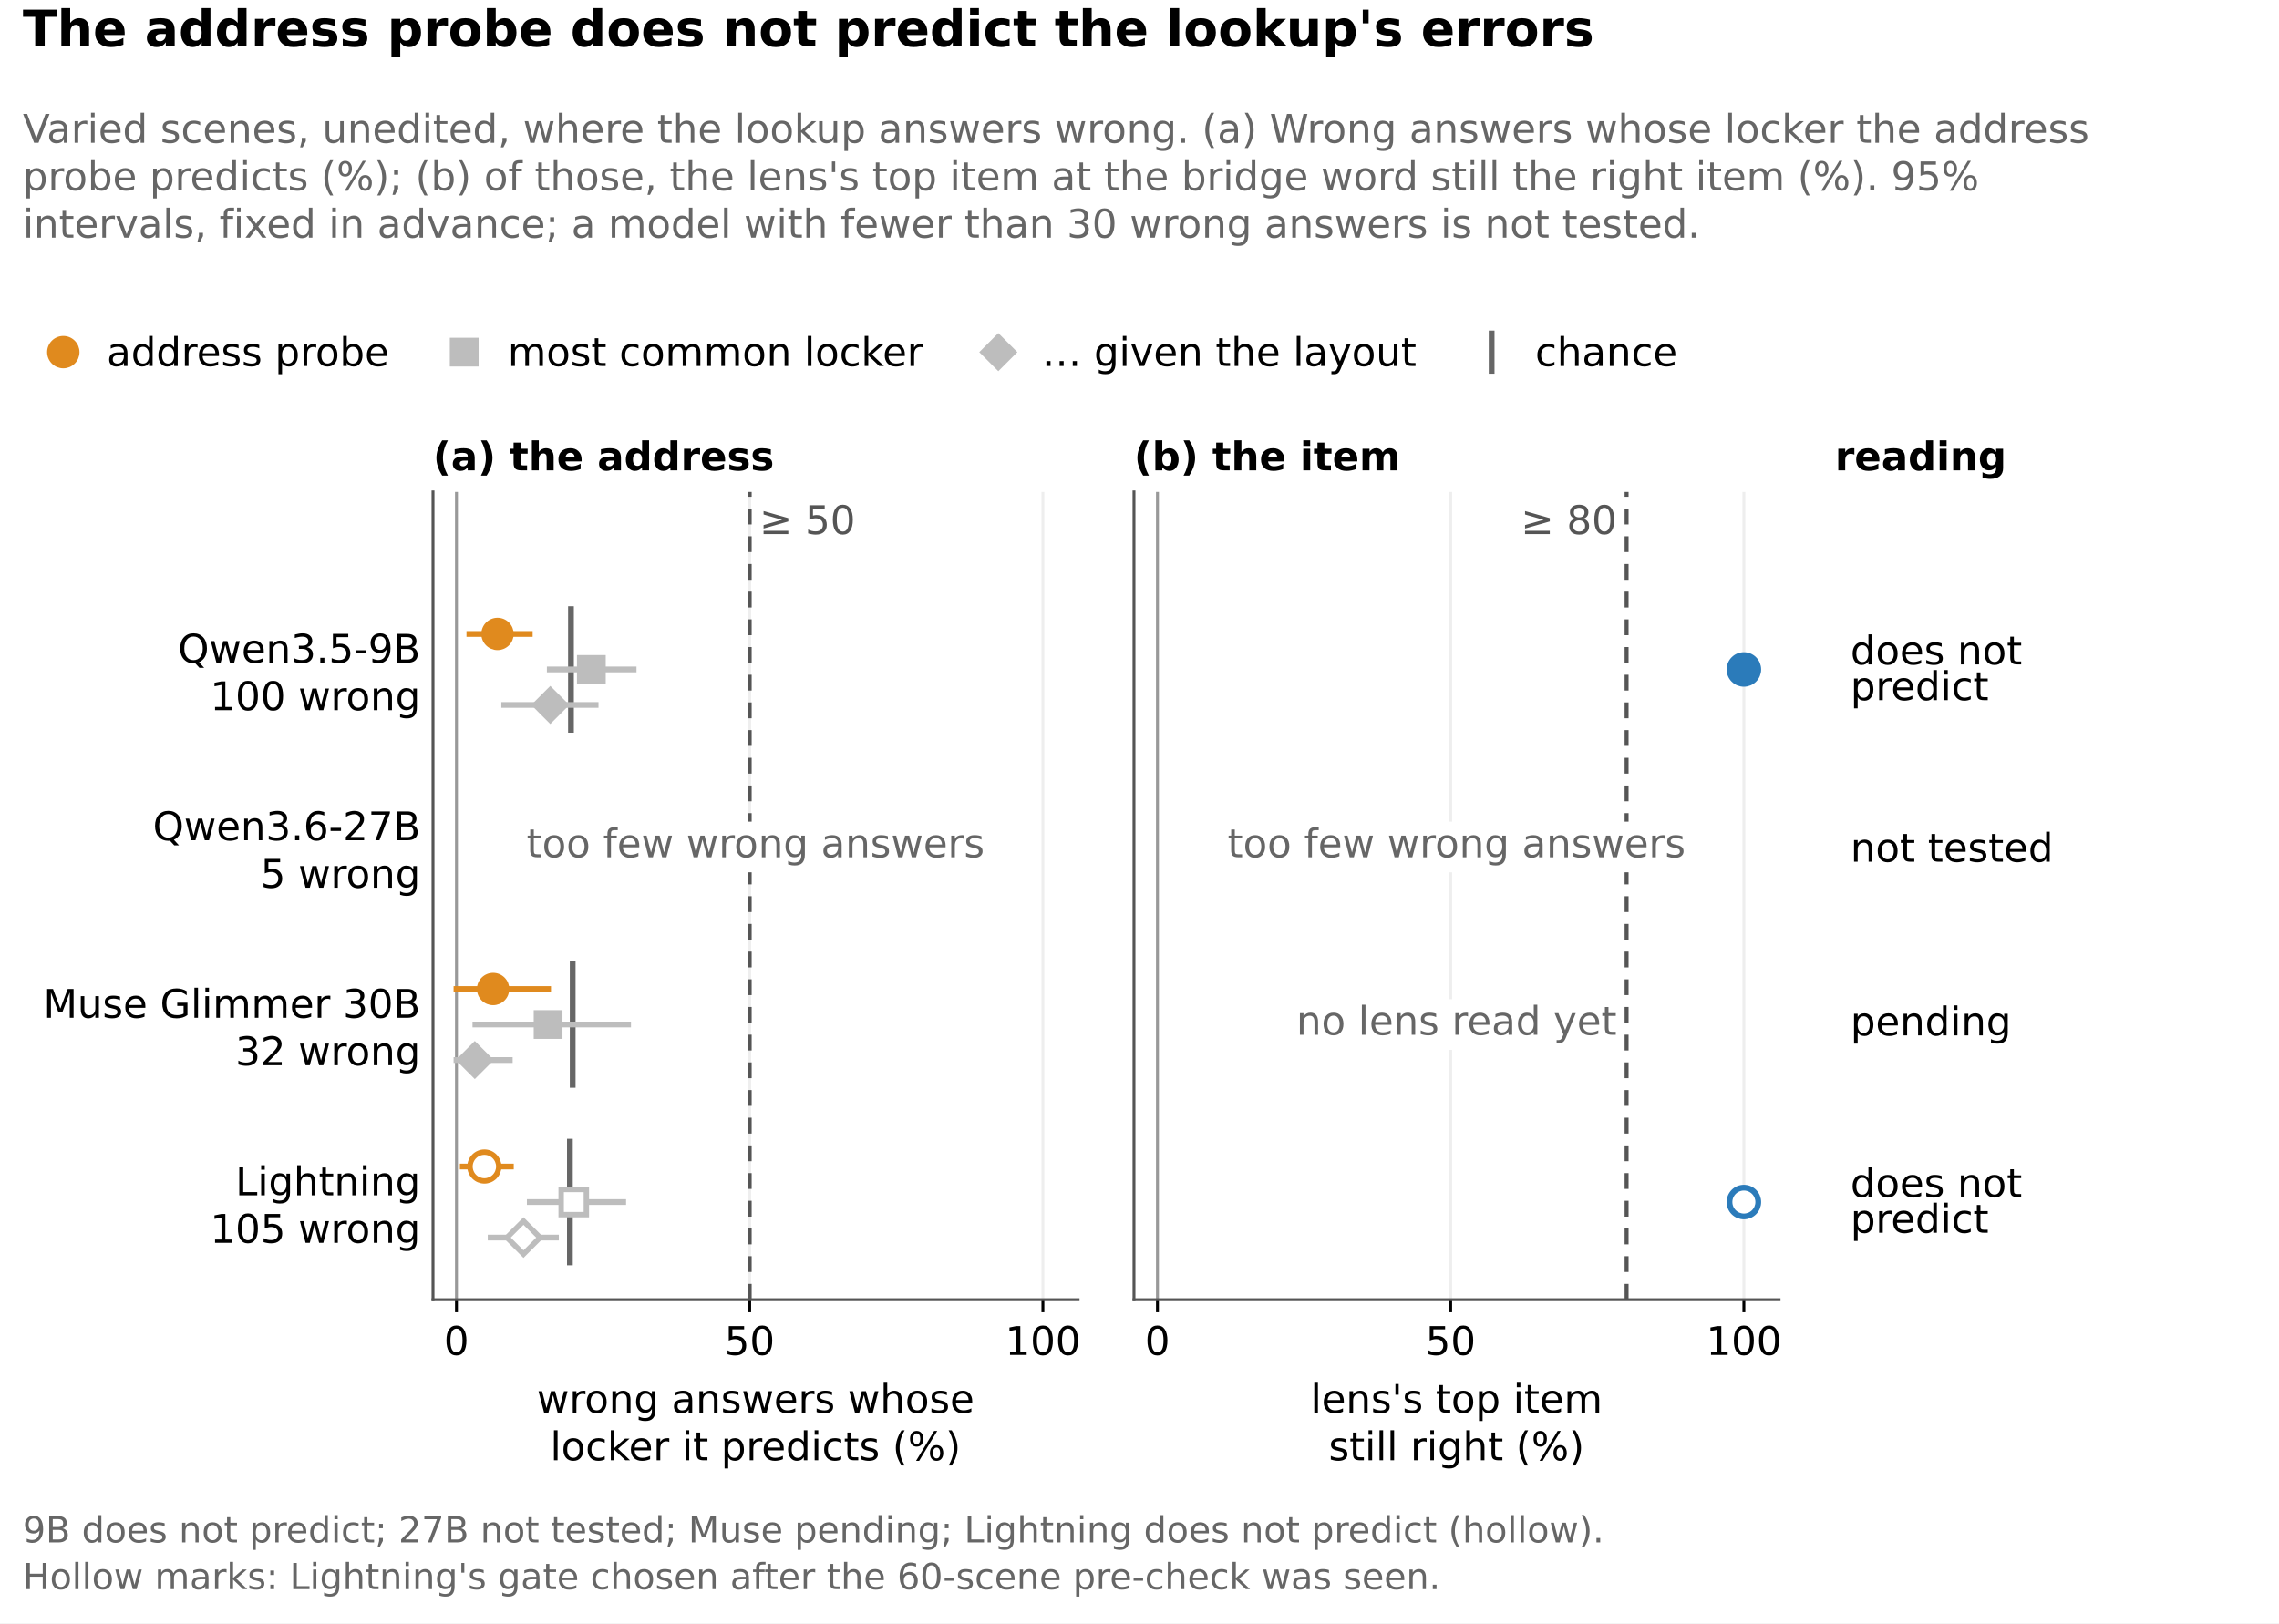
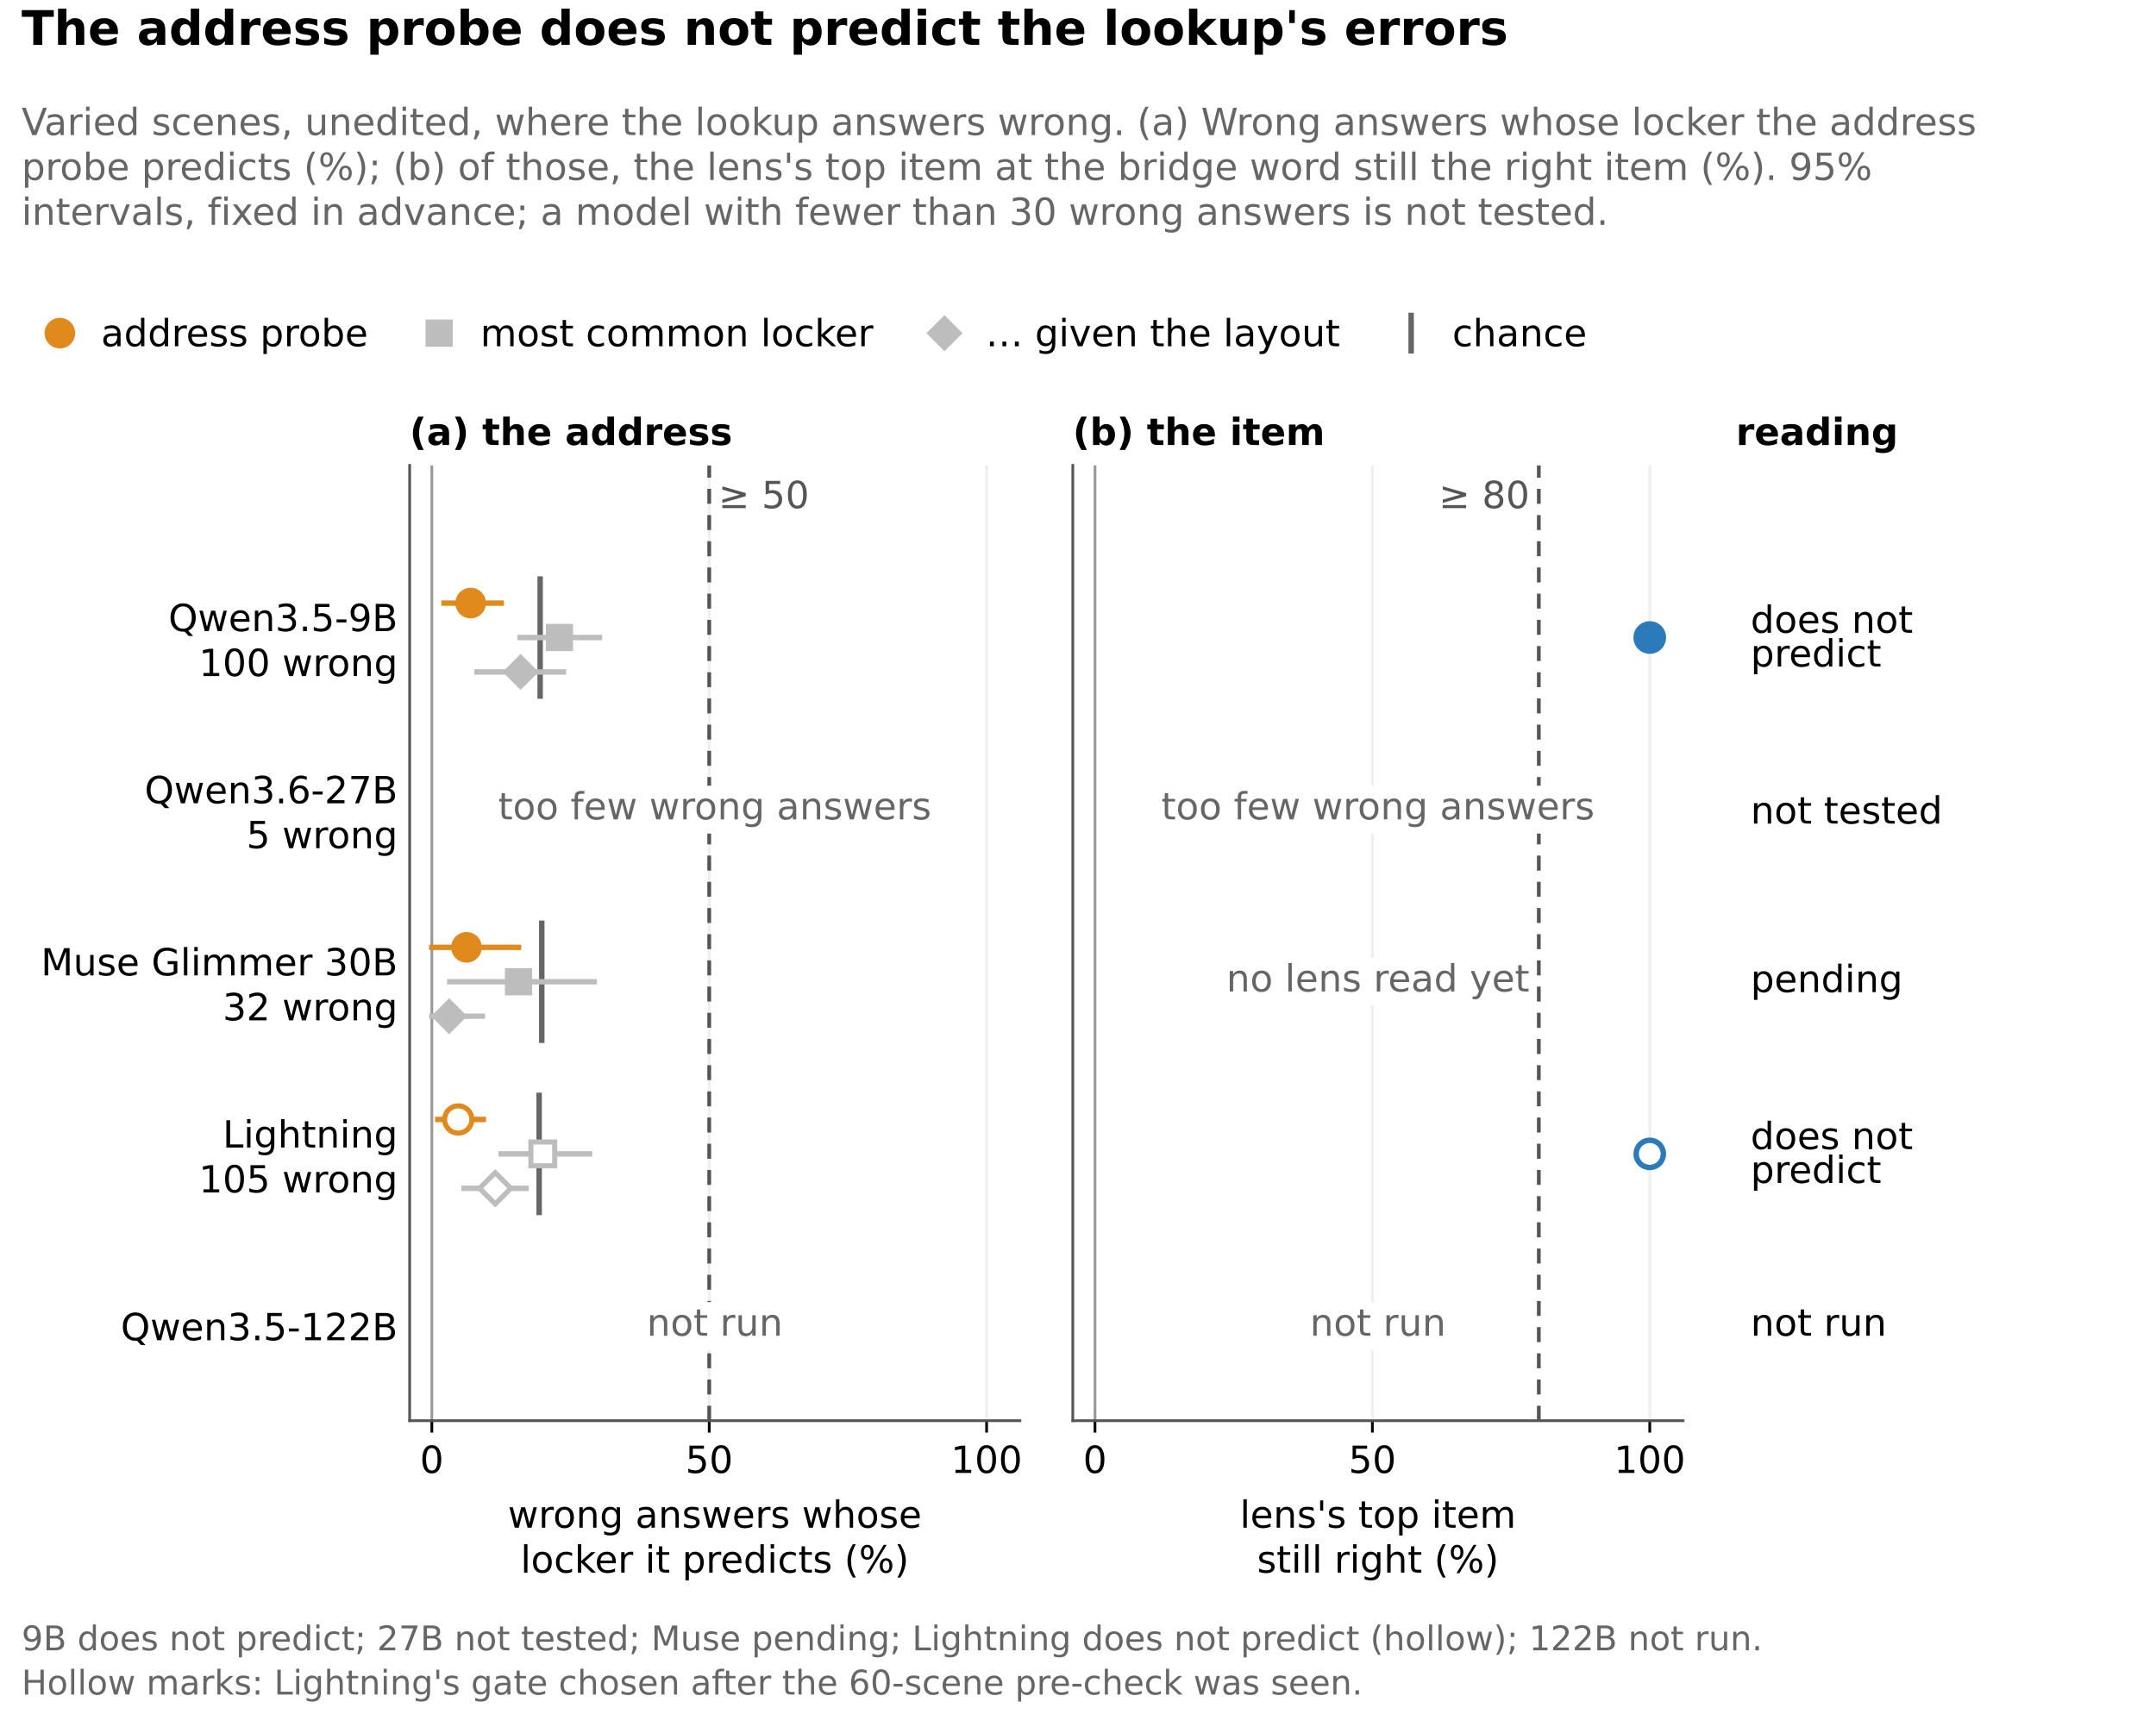
- <svg xmlns="http://www.w3.org/2000/svg" xmlns:xlink="http://www.w3.org/1999/xlink" width="633.6pt" height="451.44pt" viewBox="0 0 633.6 451.44" version="1.1">
+ <svg xmlns="http://www.w3.org/2000/svg" xmlns:xlink="http://www.w3.org/1999/xlink" width="633.6pt" height="507.6pt" viewBox="0 0 633.6 507.6" version="1.1">
  <defs>
    <style type="text/css">*{stroke-linejoin: round; stroke-linecap: butt}</style>
  </defs>
  <g id="figure_1">
    <g id="patch_1">
-       <path d="M 0 451.44  L 633.6 451.44  L 633.6 0  L 0 0  z " style="fill: #ffffff" />
+       <path d="M 0 507.6  L 633.6 507.6  L 633.6 0  L 0 0  z " style="fill: #ffffff" />
    </g>
    <g id="axes_1">
      <g id="patch_2">
-         <path d="M 120.384 361.44  L 299.726 361.44  L 299.726 136.8  L 120.384 136.8  z " style="fill: #ffffff" />
+         <path d="M 120.384 417.6  L 299.726 417.6  L 299.726 136.8  L 120.384 136.8  z " style="fill: #ffffff" />
      </g>
      <g id="matplotlib.axis_1">
        <g id="xtick_1">
          <g id="line2d_1">
-             <path d="M 126.906 361.44  L 126.906 136.8  " clip-path="url(#p3ff0f3f505)" style="fill: none; stroke: #eeeeee; stroke-width: 0.8; stroke-linecap: square" />
+             <path d="M 126.906 417.6  L 126.906 136.8  " clip-path="url(#p9e9e2c815d)" style="fill: none; stroke: #eeeeee; stroke-width: 0.8; stroke-linecap: square" />
          </g>
          <g id="line2d_2">
            <defs>
-               <path id="mabee126e35" d="M 0 0  L 0 3.5  " style="stroke: #000000; stroke-width: 0.8" />
+               <path id="md03d892744" d="M 0 0  L 0 3.5  " style="stroke: #000000; stroke-width: 0.8" />
            </defs>
            <g>
-               <use xlink:href="#mabee126e35" x="126.906" y="361.44" style="stroke: #000000; stroke-width: 0.8" />
+               <use xlink:href="#md03d892744" x="126.906" y="417.6" style="stroke: #000000; stroke-width: 0.8" />
            </g>
          </g>
          <g id="text_1">
-             <text style="font-size: 11px; font-family: 'DejaVu Sans'; text-anchor: middle" x="126.906" y="376.797" transform="rotate(-0 126.9055 376.7974)">0</text>
+             <text style="font-size: 11px; font-family: 'DejaVu Sans'; text-anchor: middle" x="126.906" y="432.957" transform="rotate(-0 126.9055 432.9574)">0</text>
          </g>
        </g>
        <g id="xtick_2">
          <g id="line2d_3">
-             <path d="M 208.425 361.44  L 208.425 136.8  " clip-path="url(#p3ff0f3f505)" style="fill: none; stroke: #eeeeee; stroke-width: 0.8; stroke-linecap: square" />
+             <path d="M 208.425 417.6  L 208.425 136.8  " clip-path="url(#p9e9e2c815d)" style="fill: none; stroke: #eeeeee; stroke-width: 0.8; stroke-linecap: square" />
          </g>
          <g id="line2d_4">
            <g>
-               <use xlink:href="#mabee126e35" x="208.425" y="361.44" style="stroke: #000000; stroke-width: 0.8" />
+               <use xlink:href="#md03d892744" x="208.425" y="417.6" style="stroke: #000000; stroke-width: 0.8" />
            </g>
          </g>
          <g id="text_2">
-             <text style="font-size: 11px; font-family: 'DejaVu Sans'; text-anchor: middle" x="208.425" y="376.797" transform="rotate(-0 208.4248 376.7974)">50</text>
+             <text style="font-size: 11px; font-family: 'DejaVu Sans'; text-anchor: middle" x="208.425" y="432.957" transform="rotate(-0 208.4248 432.9574)">50</text>
          </g>
        </g>
        <g id="xtick_3">
          <g id="line2d_5">
-             <path d="M 289.944 361.44  L 289.944 136.8  " clip-path="url(#p3ff0f3f505)" style="fill: none; stroke: #eeeeee; stroke-width: 0.8; stroke-linecap: square" />
+             <path d="M 289.944 417.6  L 289.944 136.8  " clip-path="url(#p9e9e2c815d)" style="fill: none; stroke: #eeeeee; stroke-width: 0.8; stroke-linecap: square" />
          </g>
          <g id="line2d_6">
            <g>
-               <use xlink:href="#mabee126e35" x="289.944" y="361.44" style="stroke: #000000; stroke-width: 0.8" />
+               <use xlink:href="#md03d892744" x="289.944" y="417.6" style="stroke: #000000; stroke-width: 0.8" />
            </g>
          </g>
          <g id="text_3">
-             <text style="font-size: 11px; font-family: 'DejaVu Sans'; text-anchor: middle" x="289.944" y="376.797" transform="rotate(-0 289.944 376.7974)">100</text>
+             <text style="font-size: 11px; font-family: 'DejaVu Sans'; text-anchor: middle" x="289.944" y="432.957" transform="rotate(-0 289.944 432.9574)">100</text>
          </g>
        </g>
        <g id="text_4">
-           <text style="font-size: 11px; font-family: 'DejaVu Sans'" transform="translate(149.2509 392.8994)">wrong answers whose</text>
-           <text style="font-size: 11px; font-family: 'DejaVu Sans'" transform="translate(152.9772 406.1024)">locker it predicts (%)</text>
+           <text style="font-size: 11px; font-family: 'DejaVu Sans'" transform="translate(149.2509 449.0594)">wrong answers whose</text>
+           <text style="font-size: 11px; font-family: 'DejaVu Sans'" transform="translate(152.9772 462.2624)">locker it predicts (%)</text>
        </g>
      </g>
      <g id="matplotlib.axis_2">
        <g id="ytick_1">
          <g id="line2d_7" />
          <g id="text_5">
-             <text style="font-size: 11px; font-family: 'DejaVu Sans'" transform="translate(49.4815 184.2996)">Qwen3.5-9B</text>
-             <text style="font-size: 11px; font-family: 'DejaVu Sans'" transform="translate(58.43103 197.5018)">100 wrong</text>
+             <text style="font-size: 11px; font-family: 'DejaVu Sans'" transform="translate(49.4815 185.5228)">Qwen3.5-9B</text>
+             <text style="font-size: 11px; font-family: 'DejaVu Sans'" transform="translate(58.43103 198.7249)">100 wrong</text>
          </g>
        </g>
        <g id="ytick_2">
          <g id="line2d_8" />
          <g id="text_6">
-             <text style="font-size: 11px; font-family: 'DejaVu Sans'" transform="translate(42.48275 233.671)">Qwen3.6-27B</text>
-             <text style="font-size: 11px; font-family: 'DejaVu Sans'" transform="translate(72.42853 246.8732)">5 wrong</text>
+             <text style="font-size: 11px; font-family: 'DejaVu Sans'" transform="translate(42.48275 236.1174)">Qwen3.6-27B</text>
+             <text style="font-size: 11px; font-family: 'DejaVu Sans'" transform="translate(72.42853 249.3195)">5 wrong</text>
          </g>
        </g>
        <g id="ytick_3">
          <g id="line2d_9" />
          <g id="text_7">
-             <text style="font-size: 11px; font-family: 'DejaVu Sans'" transform="translate(12.03166 283.0429)">Muse Glimmer 30B</text>
-             <text style="font-size: 11px; font-family: 'DejaVu Sans'" transform="translate(65.42978 296.245)">32 wrong</text>
+             <text style="font-size: 11px; font-family: 'DejaVu Sans'" transform="translate(12.03166 286.7124)">Muse Glimmer 30B</text>
+             <text style="font-size: 11px; font-family: 'DejaVu Sans'" transform="translate(65.42978 299.9145)">32 wrong</text>
          </g>
        </g>
        <g id="ytick_4">
          <g id="line2d_10" />
          <g id="text_8">
-             <text style="font-size: 11px; font-family: 'DejaVu Sans'" transform="translate(65.45041 332.4143)">Lightning</text>
-             <text style="font-size: 11px; font-family: 'DejaVu Sans'" transform="translate(58.43103 345.6165)">105 wrong</text>
-           </g>
-         </g>
-       </g>
-       <g id="line2d_11">
-         <path d="M 126.906 361.44  L 126.906 136.8  " clip-path="url(#p3ff0f3f505)" style="fill: none; stroke: #999999; stroke-width: 0.8; stroke-linecap: square" />
+             <text style="font-size: 11px; font-family: 'DejaVu Sans'" transform="translate(65.45041 337.307)">Lightning</text>
+             <text style="font-size: 11px; font-family: 'DejaVu Sans'" transform="translate(58.43103 350.5091)">105 wrong</text>
+           </g>
+         </g>
+         <g id="ytick_5">
+           <g id="line2d_11" />
+           <g id="text_9">
+             <text style="font-size: 11px; font-family: 'DejaVu Sans'; text-anchor: end" x="116.884" y="393.952" transform="rotate(-0 116.884 393.9517)">Qwen3.5-122B</text>
+           </g>
+         </g>
      </g>
      <g id="line2d_12">
-         <path d="M 158.739 202.958  L 158.739 169.385  " clip-path="url(#p3ff0f3f505)" style="fill: none; stroke: #666666; stroke-width: 1.6; stroke-linecap: square" />
+         <path d="M 126.906 417.6  L 126.906 136.8  " clip-path="url(#p9e9e2c815d)" style="fill: none; stroke: #999999; stroke-width: 0.8; stroke-linecap: square" />
      </g>
      <g id="line2d_13">
-         <path d="M 159.216 301.701  L 159.216 268.128  " clip-path="url(#p3ff0f3f505)" style="fill: none; stroke: #666666; stroke-width: 1.6; stroke-linecap: square" />
+         <path d="M 158.739 204.597  L 158.739 170.192  " clip-path="url(#p9e9e2c815d)" style="fill: none; stroke: #666666; stroke-width: 1.6; stroke-linecap: square" />
      </g>
      <g id="line2d_14">
-         <path d="M 158.441 351.072  L 158.441 317.499  " clip-path="url(#p3ff0f3f505)" style="fill: none; stroke: #666666; stroke-width: 1.6; stroke-linecap: square" />
+         <path d="M 159.216 305.786  L 159.216 271.382  " clip-path="url(#p9e9e2c815d)" style="fill: none; stroke: #666666; stroke-width: 1.6; stroke-linecap: square" />
      </g>
      <g id="line2d_15">
-         <path d="M 208.425 361.44  L 208.425 136.8  " clip-path="url(#p3ff0f3f505)" style="fill: none; stroke-dasharray: 4.4,3.3; stroke-dashoffset: 0; stroke: #555555; stroke-width: 1.1" />
+         <path d="M 158.441 356.381  L 158.441 321.976  " clip-path="url(#p9e9e2c815d)" style="fill: none; stroke: #666666; stroke-width: 1.6; stroke-linecap: square" />
      </g>
      <g id="line2d_16">
-         <path d="M 130.489 176.297  L 147.285 176.297  " clip-path="url(#p3ff0f3f505)" style="fill: none; stroke: #e08a1e; stroke-width: 1.6; stroke-linecap: square" />
+         <path d="M 208.425 417.6  L 208.425 136.8  " clip-path="url(#p9e9e2c815d)" style="fill: none; stroke-dasharray: 4.4,3.3; stroke-dashoffset: 0; stroke: #555555; stroke-width: 1.1" />
      </g>
      <g id="line2d_17">
-         <path d="M 152.843 186.171  L 176.157 186.171  " clip-path="url(#p3ff0f3f505)" style="fill: none; stroke: #bdbdbd; stroke-width: 1.6; stroke-linecap: square" />
+         <path d="M 130.489 177.276  L 147.285 177.276  " clip-path="url(#p9e9e2c815d)" style="fill: none; stroke: #e08a1e; stroke-width: 1.6; stroke-linecap: square" />
      </g>
      <g id="line2d_18">
-         <path d="M 140.176 196.046  L 165.593 196.046  " clip-path="url(#p3ff0f3f505)" style="fill: none; stroke: #bdbdbd; stroke-width: 1.6; stroke-linecap: square" />
+         <path d="M 152.843 187.395  L 176.157 187.395  " clip-path="url(#p9e9e2c815d)" style="fill: none; stroke: #bdbdbd; stroke-width: 1.6; stroke-linecap: square" />
      </g>
      <g id="line2d_19">
-         <path d="M 126.906 275.04  L 152.38 275.04  " clip-path="url(#p3ff0f3f505)" style="fill: none; stroke: #e08a1e; stroke-width: 1.6; stroke-linecap: square" />
+         <path d="M 140.176 197.514  L 165.593 197.514  " clip-path="url(#p9e9e2c815d)" style="fill: none; stroke: #bdbdbd; stroke-width: 1.6; stroke-linecap: square" />
      </g>
      <g id="line2d_20">
-         <path d="M 132.165 284.914  L 174.624 284.914  " clip-path="url(#p3ff0f3f505)" style="fill: none; stroke: #bdbdbd; stroke-width: 1.6; stroke-linecap: square" />
+         <path d="M 126.906 278.465  L 152.38 278.465  " clip-path="url(#p9e9e2c815d)" style="fill: none; stroke: #e08a1e; stroke-width: 1.6; stroke-linecap: square" />
      </g>
      <g id="line2d_21">
-         <path d="M 126.906 294.789  L 141.727 294.789  " clip-path="url(#p3ff0f3f505)" style="fill: none; stroke: #bdbdbd; stroke-width: 1.6; stroke-linecap: square" />
+         <path d="M 132.165 288.584  L 174.624 288.584  " clip-path="url(#p9e9e2c815d)" style="fill: none; stroke: #bdbdbd; stroke-width: 1.6; stroke-linecap: square" />
      </g>
      <g id="line2d_22">
-         <path d="M 128.659 324.411  L 142.033 324.411  " clip-path="url(#p3ff0f3f505)" style="fill: none; stroke: #e08a1e; stroke-width: 1.6; stroke-linecap: square" />
+         <path d="M 126.906 298.703  L 141.727 298.703  " clip-path="url(#p9e9e2c815d)" style="fill: none; stroke: #bdbdbd; stroke-width: 1.6; stroke-linecap: square" />
      </g>
      <g id="line2d_23">
-         <path d="M 147.285 334.286  L 173.26 334.286  " clip-path="url(#p3ff0f3f505)" style="fill: none; stroke: #bdbdbd; stroke-width: 1.6; stroke-linecap: square" />
+         <path d="M 128.659 329.059  L 142.033 329.059  " clip-path="url(#p9e9e2c815d)" style="fill: none; stroke: #e08a1e; stroke-width: 1.6; stroke-linecap: square" />
      </g>
      <g id="line2d_24">
-         <path d="M 136.403 344.16  L 154.565 344.16  " clip-path="url(#p3ff0f3f505)" style="fill: none; stroke: #bdbdbd; stroke-width: 1.6; stroke-linecap: square" />
+         <path d="M 147.285 339.178  L 173.26 339.178  " clip-path="url(#p9e9e2c815d)" style="fill: none; stroke: #bdbdbd; stroke-width: 1.6; stroke-linecap: square" />
+       </g>
+       <g id="line2d_25">
+         <path d="M 136.403 349.297  L 154.565 349.297  " clip-path="url(#p9e9e2c815d)" style="fill: none; stroke: #bdbdbd; stroke-width: 1.6; stroke-linecap: square" />
      </g>
      <g id="patch_3">
-         <path d="M 120.384 361.44  L 120.384 136.8  " style="fill: none; stroke: #555555; stroke-width: 0.8; stroke-linejoin: miter; stroke-linecap: square" />
+         <path d="M 120.384 417.6  L 120.384 136.8  " style="fill: none; stroke: #555555; stroke-width: 0.8; stroke-linejoin: miter; stroke-linecap: square" />
      </g>
      <g id="patch_4">
-         <path d="M 120.384 361.44  L 299.726 361.44  " style="fill: none; stroke: #555555; stroke-width: 0.8; stroke-linejoin: miter; stroke-linecap: square" />
-       </g>
-       <g id="text_9">
-         <text style="font-size: 11px; font-family: 'DejaVu Sans'; text-anchor: start; fill: #555555" x="211.115" y="148.527" transform="rotate(-0 211.1149 148.527)">≥ 50</text>
-       </g>
-       <g id="line2d_25">
-         <defs>
-           <path id="m5b1be5fd1a" d="M 0 4  C 1.061 4 2.078 3.579 2.828 2.828  C 3.579 2.078 4 1.061 4 0  C 4 -1.061 3.579 -2.078 2.828 -2.828  C 2.078 -3.579 1.061 -4 0 -4  C -1.061 -4 -2.078 -3.579 -2.828 -2.828  C -3.579 -2.078 -4 -1.061 -4 0  C -4 1.061 -3.579 2.078 -2.828 2.828  C -2.078 3.579 -1.061 4 0 4  z " style="stroke: #e08a1e" />
-         </defs>
-         <g clip-path="url(#p3ff0f3f505)">
-           <use xlink:href="#m5b1be5fd1a" x="138.318" y="176.297" style="fill: #e08a1e; stroke: #e08a1e" />
-         </g>
+         <path d="M 120.384 417.6  L 299.726 417.6  " style="fill: none; stroke: #555555; stroke-width: 0.8; stroke-linejoin: miter; stroke-linecap: square" />
+       </g>
+       <g id="text_10">
+         <text style="font-size: 11px; font-family: 'DejaVu Sans'; text-anchor: start; fill: #555555" x="211.115" y="149.369" transform="rotate(-0 211.1149 149.3694)">≥ 50</text>
      </g>
      <g id="line2d_26">
        <defs>
-           <path id="md61b51d932" d="M -3.5 3.5  L 3.5 3.5  L 3.5 -3.5  L -3.5 -3.5  z " style="stroke: #bdbdbd; stroke-linejoin: miter" />
-         </defs>
-         <g clip-path="url(#p3ff0f3f505)">
-           <use xlink:href="#md61b51d932" x="164.404" y="186.171" style="fill: #bdbdbd; stroke: #bdbdbd; stroke-linejoin: miter" />
+           <path id="mbbfddcfe4a" d="M 0 4  C 1.061 4 2.078 3.579 2.828 2.828  C 3.579 2.078 4 1.061 4 0  C 4 -1.061 3.579 -2.078 2.828 -2.828  C 2.078 -3.579 1.061 -4 0 -4  C -1.061 -4 -2.078 -3.579 -2.828 -2.828  C -3.579 -2.078 -4 -1.061 -4 0  C -4 1.061 -3.579 2.078 -2.828 2.828  C -2.078 3.579 -1.061 4 0 4  z " style="stroke: #e08a1e" />
+         </defs>
+         <g clip-path="url(#p9e9e2c815d)">
+           <use xlink:href="#mbbfddcfe4a" x="138.318" y="177.276" style="fill: #e08a1e; stroke: #e08a1e" />
        </g>
      </g>
      <g id="line2d_27">
        <defs>
-           <path id="m2351dfb331" d="M -0 4.596  L 4.596 0  L 0 -4.596  L -4.596 -0  z " style="stroke: #bdbdbd; stroke-linejoin: miter" />
-         </defs>
-         <g clip-path="url(#p3ff0f3f505)">
-           <use xlink:href="#m2351dfb331" x="152.992" y="196.046" style="fill: #bdbdbd; stroke: #bdbdbd; stroke-linejoin: miter" />
+           <path id="mb4e2609149" d="M -3.5 3.5  L 3.5 3.5  L 3.5 -3.5  L -3.5 -3.5  z " style="stroke: #bdbdbd; stroke-linejoin: miter" />
+         </defs>
+         <g clip-path="url(#p9e9e2c815d)">
+           <use xlink:href="#mb4e2609149" x="164.404" y="187.395" style="fill: #bdbdbd; stroke: #bdbdbd; stroke-linejoin: miter" />
        </g>
      </g>
      <g id="line2d_28">
-         <g clip-path="url(#p3ff0f3f505)">
-           <use xlink:href="#m5b1be5fd1a" x="137.095" y="275.04" style="fill: #e08a1e; stroke: #e08a1e" />
+         <defs>
+           <path id="m63e0823c7d" d="M -0 4.596  L 4.596 0  L 0 -4.596  L -4.596 -0  z " style="stroke: #bdbdbd; stroke-linejoin: miter" />
+         </defs>
+         <g clip-path="url(#p9e9e2c815d)">
+           <use xlink:href="#m63e0823c7d" x="152.992" y="197.514" style="fill: #bdbdbd; stroke: #bdbdbd; stroke-linejoin: miter" />
        </g>
      </g>
      <g id="line2d_29">
-         <g clip-path="url(#p3ff0f3f505)">
-           <use xlink:href="#md61b51d932" x="152.38" y="284.914" style="fill: #bdbdbd; stroke: #bdbdbd; stroke-linejoin: miter" />
+         <g clip-path="url(#p9e9e2c815d)">
+           <use xlink:href="#mbbfddcfe4a" x="137.095" y="278.465" style="fill: #e08a1e; stroke: #e08a1e" />
        </g>
      </g>
      <g id="line2d_30">
-         <g clip-path="url(#p3ff0f3f505)">
-           <use xlink:href="#m2351dfb331" x="132" y="294.789" style="fill: #bdbdbd; stroke: #bdbdbd; stroke-linejoin: miter" />
+         <g clip-path="url(#p9e9e2c815d)">
+           <use xlink:href="#mb4e2609149" x="152.38" y="288.584" style="fill: #bdbdbd; stroke: #bdbdbd; stroke-linejoin: miter" />
        </g>
      </g>
      <g id="line2d_31">
-         <defs>
-           <path id="m9cecf2289e" d="M 0 4  C 1.061 4 2.078 3.579 2.828 2.828  C 3.579 2.078 4 1.061 4 0  C 4 -1.061 3.579 -2.078 2.828 -2.828  C 2.078 -3.579 1.061 -4 0 -4  C -1.061 -4 -2.078 -3.579 -2.828 -2.828  C -3.579 -2.078 -4 -1.061 -4 0  C -4 1.061 -3.579 2.078 -2.828 2.828  C -2.078 3.579 -1.061 4 0 4  z " style="stroke: #e08a1e; stroke-width: 1.5" />
-         </defs>
-         <g clip-path="url(#p3ff0f3f505)">
-           <use xlink:href="#m9cecf2289e" x="134.669" y="324.411" style="fill: #ffffff; stroke: #e08a1e; stroke-width: 1.5" />
+         <g clip-path="url(#p9e9e2c815d)">
+           <use xlink:href="#m63e0823c7d" x="132" y="298.703" style="fill: #bdbdbd; stroke: #bdbdbd; stroke-linejoin: miter" />
        </g>
      </g>
      <g id="line2d_32">
        <defs>
-           <path id="m58d13dcb9b" d="M -3.5 3.5  L 3.5 3.5  L 3.5 -3.5  L -3.5 -3.5  z " style="stroke: #bdbdbd; stroke-width: 1.5; stroke-linejoin: miter" />
-         </defs>
-         <g clip-path="url(#p3ff0f3f505)">
-           <use xlink:href="#m58d13dcb9b" x="159.513" y="334.286" style="fill: #ffffff; stroke: #bdbdbd; stroke-width: 1.5; stroke-linejoin: miter" />
+           <path id="mde2f406872" d="M 0 4  C 1.061 4 2.078 3.579 2.828 2.828  C 3.579 2.078 4 1.061 4 0  C 4 -1.061 3.579 -2.078 2.828 -2.828  C 2.078 -3.579 1.061 -4 0 -4  C -1.061 -4 -2.078 -3.579 -2.828 -2.828  C -3.579 -2.078 -4 -1.061 -4 0  C -4 1.061 -3.579 2.078 -2.828 2.828  C -2.078 3.579 -1.061 4 0 4  z " style="stroke: #e08a1e; stroke-width: 1.5" />
+         </defs>
+         <g clip-path="url(#p9e9e2c815d)">
+           <use xlink:href="#mde2f406872" x="134.669" y="329.059" style="fill: #ffffff; stroke: #e08a1e; stroke-width: 1.5" />
        </g>
      </g>
      <g id="line2d_33">
        <defs>
-           <path id="m47e7f6c21e" d="M -0 4.596  L 4.596 0  L 0 -4.596  L -4.596 -0  z " style="stroke: #bdbdbd; stroke-width: 1.5; stroke-linejoin: miter" />
-         </defs>
-         <g clip-path="url(#p3ff0f3f505)">
-           <use xlink:href="#m47e7f6c21e" x="145.539" y="344.16" style="fill: #ffffff; stroke: #bdbdbd; stroke-width: 1.5; stroke-linejoin: miter" />
-         </g>
-       </g>
-       <g id="text_10">
+           <path id="mdeffcf5420" d="M -3.5 3.5  L 3.5 3.5  L 3.5 -3.5  L -3.5 -3.5  z " style="stroke: #bdbdbd; stroke-width: 1.5; stroke-linejoin: miter" />
+         </defs>
+         <g clip-path="url(#p9e9e2c815d)">
+           <use xlink:href="#mdeffcf5420" x="159.513" y="339.178" style="fill: #ffffff; stroke: #bdbdbd; stroke-width: 1.5; stroke-linejoin: miter" />
+         </g>
+       </g>
+       <g id="line2d_34">
+         <defs>
+           <path id="mb735dde2ac" d="M -0 4.596  L 4.596 0  L 0 -4.596  L -4.596 -0  z " style="stroke: #bdbdbd; stroke-width: 1.5; stroke-linejoin: miter" />
+         </defs>
+         <g clip-path="url(#p9e9e2c815d)">
+           <use xlink:href="#mb735dde2ac" x="145.539" y="349.297" style="fill: #ffffff; stroke: #bdbdbd; stroke-width: 1.5; stroke-linejoin: miter" />
+         </g>
+       </g>
+       <g id="text_11">
        <text style="font-weight: 700; font-size: 11px; font-family: 'DejaVu Sans'; text-anchor: start" x="120.384" y="130.8" transform="rotate(-0 120.384 130.8)">(a) the address</text>
      </g>
-       <g id="text_11">
+       <g id="text_12">
        <g id="patch_5">
-           <path d="M 144.856 242.583  L 275.254 242.583  L 275.254 228.502  L 144.856 228.502  z " style="fill: #ffffff" />
-         </g>
-         <text style="font-size: 11px; font-family: 'DejaVu Sans'; text-anchor: middle; fill: #666666" x="210.055" y="238.401" transform="rotate(-0 210.0552 238.4007)">too few wrong answers</text>
+           <path d="M 144.856 245.03  L 275.254 245.03  L 275.254 230.949  L 144.856 230.949  z " style="fill: #ffffff" />
+         </g>
+         <text style="font-size: 11px; font-family: 'DejaVu Sans'; text-anchor: middle; fill: #666666" x="210.055" y="240.847" transform="rotate(-0 210.0552 240.847)">too few wrong answers</text>
+       </g>
+       <g id="text_13">
+         <g id="patch_6">
+           <path d="M 188.528 396.813  L 231.582 396.813  L 231.582 382.733  L 188.528 382.733  z " style="fill: #ffffff" />
+         </g>
+         <text style="font-size: 11px; font-family: 'DejaVu Sans'; text-anchor: middle; fill: #666666" x="210.055" y="392.63" transform="rotate(-0 210.0552 392.6304)">not run</text>
      </g>
    </g>
    <g id="axes_2">
-       <g id="patch_6">
-         <path d="M 315.269 361.44  L 494.612 361.44  L 494.612 136.8  L 315.269 136.8  z " style="fill: #ffffff" />
+       <g id="patch_7">
+         <path d="M 315.269 417.6  L 494.612 417.6  L 494.612 136.8  L 315.269 136.8  z " style="fill: #ffffff" />
      </g>
      <g id="matplotlib.axis_3">
        <g id="xtick_4">
-           <g id="line2d_34">
-             <path d="M 321.791 361.44  L 321.791 136.8  " clip-path="url(#pf1b63a503a)" style="fill: none; stroke: #eeeeee; stroke-width: 0.8; stroke-linecap: square" />
-           </g>
          <g id="line2d_35">
-             <g>
-               <use xlink:href="#mabee126e35" x="321.791" y="361.44" style="stroke: #000000; stroke-width: 0.8" />
-             </g>
-           </g>
-           <g id="text_12">
-             <text style="font-size: 11px; font-family: 'DejaVu Sans'; text-anchor: middle" x="321.791" y="376.797" transform="rotate(-0 321.7908 376.7974)">0</text>
+             <path d="M 321.791 417.6  L 321.791 136.8  " clip-path="url(#p8d7b9912c6)" style="fill: none; stroke: #eeeeee; stroke-width: 0.8; stroke-linecap: square" />
+           </g>
+           <g id="line2d_36">
+             <g>
+               <use xlink:href="#md03d892744" x="321.791" y="417.6" style="stroke: #000000; stroke-width: 0.8" />
+             </g>
+           </g>
+           <g id="text_14">
+             <text style="font-size: 11px; font-family: 'DejaVu Sans'; text-anchor: middle" x="321.791" y="432.957" transform="rotate(-0 321.7908 432.9574)">0</text>
          </g>
        </g>
        <g id="xtick_5">
-           <g id="line2d_36">
-             <path d="M 403.31 361.44  L 403.31 136.8  " clip-path="url(#pf1b63a503a)" style="fill: none; stroke: #eeeeee; stroke-width: 0.8; stroke-linecap: square" />
-           </g>
          <g id="line2d_37">
-             <g>
-               <use xlink:href="#mabee126e35" x="403.31" y="361.44" style="stroke: #000000; stroke-width: 0.8" />
-             </g>
-           </g>
-           <g id="text_13">
-             <text style="font-size: 11px; font-family: 'DejaVu Sans'; text-anchor: middle" x="403.31" y="376.797" transform="rotate(-0 403.3101 376.7974)">50</text>
+             <path d="M 403.31 417.6  L 403.31 136.8  " clip-path="url(#p8d7b9912c6)" style="fill: none; stroke: #eeeeee; stroke-width: 0.8; stroke-linecap: square" />
+           </g>
+           <g id="line2d_38">
+             <g>
+               <use xlink:href="#md03d892744" x="403.31" y="417.6" style="stroke: #000000; stroke-width: 0.8" />
+             </g>
+           </g>
+           <g id="text_15">
+             <text style="font-size: 11px; font-family: 'DejaVu Sans'; text-anchor: middle" x="403.31" y="432.957" transform="rotate(-0 403.3101 432.9574)">50</text>
          </g>
        </g>
        <g id="xtick_6">
-           <g id="line2d_38">
-             <path d="M 484.829 361.44  L 484.829 136.8  " clip-path="url(#pf1b63a503a)" style="fill: none; stroke: #eeeeee; stroke-width: 0.8; stroke-linecap: square" />
-           </g>
          <g id="line2d_39">
-             <g>
-               <use xlink:href="#mabee126e35" x="484.829" y="361.44" style="stroke: #000000; stroke-width: 0.8" />
-             </g>
-           </g>
-           <g id="text_14">
-             <text style="font-size: 11px; font-family: 'DejaVu Sans'; text-anchor: middle" x="484.829" y="376.797" transform="rotate(-0 484.8293 376.7974)">100</text>
-           </g>
-         </g>
-         <g id="text_15">
-           <text style="font-size: 11px; font-family: 'DejaVu Sans'" transform="translate(364.3659 392.8994)">lens's top item</text>
-           <text style="font-size: 11px; font-family: 'DejaVu Sans'" transform="translate(369.3993 406.1024)">still right (%)</text>
+             <path d="M 484.829 417.6  L 484.829 136.8  " clip-path="url(#p8d7b9912c6)" style="fill: none; stroke: #eeeeee; stroke-width: 0.8; stroke-linecap: square" />
+           </g>
+           <g id="line2d_40">
+             <g>
+               <use xlink:href="#md03d892744" x="484.829" y="417.6" style="stroke: #000000; stroke-width: 0.8" />
+             </g>
+           </g>
+           <g id="text_16">
+             <text style="font-size: 11px; font-family: 'DejaVu Sans'; text-anchor: middle" x="484.829" y="432.957" transform="rotate(-0 484.8293 432.9574)">100</text>
+           </g>
+         </g>
+         <g id="text_17">
+           <text style="font-size: 11px; font-family: 'DejaVu Sans'" transform="translate(364.3659 449.0594)">lens's top item</text>
+           <text style="font-size: 11px; font-family: 'DejaVu Sans'" transform="translate(369.3993 462.2624)">still right (%)</text>
        </g>
      </g>
      <g id="matplotlib.axis_4">
-         <g id="ytick_5">
-           <g id="line2d_40" />
-         </g>
        <g id="ytick_6">
          <g id="line2d_41" />
        </g>
        <g id="ytick_7">
          <g id="line2d_42" />
        </g>
        <g id="ytick_8">
          <g id="line2d_43" />
        </g>
-       </g>
-       <g id="line2d_44">
-         <path d="M 321.791 361.44  L 321.791 136.8  " clip-path="url(#pf1b63a503a)" style="fill: none; stroke: #999999; stroke-width: 0.8; stroke-linecap: square" />
-       </g>
-       <g id="line2d_45">
-         <path d="M 452.222 361.44  L 452.222 136.8  " clip-path="url(#pf1b63a503a)" style="fill: none; stroke-dasharray: 4.4,3.3; stroke-dashoffset: 0; stroke: #555555; stroke-width: 1.1" />
+         <g id="ytick_9">
+           <g id="line2d_44" />
+         </g>
+         <g id="ytick_10">
+           <g id="line2d_45" />
+         </g>
      </g>
      <g id="line2d_46">
-         <path d="M 484.829 186.171  L 484.829 186.171  " clip-path="url(#pf1b63a503a)" style="fill: none; stroke: #2b7bba; stroke-width: 1.6" />
+         <path d="M 321.791 417.6  L 321.791 136.8  " clip-path="url(#p8d7b9912c6)" style="fill: none; stroke: #999999; stroke-width: 0.8; stroke-linecap: square" />
      </g>
      <g id="line2d_47">
-         <path d="M 484.829 334.286  L 484.829 334.286  " clip-path="url(#pf1b63a503a)" style="fill: none; stroke: #2b7bba; stroke-width: 1.6" />
-       </g>
-       <g id="patch_7">
-         <path d="M 315.269 361.44  L 315.269 136.8  " style="fill: none; stroke: #555555; stroke-width: 0.8; stroke-linejoin: miter; stroke-linecap: square" />
+         <path d="M 452.222 417.6  L 452.222 136.8  " clip-path="url(#p8d7b9912c6)" style="fill: none; stroke-dasharray: 4.4,3.3; stroke-dashoffset: 0; stroke: #555555; stroke-width: 1.1" />
+       </g>
+       <g id="line2d_48">
+         <path d="M 484.829 187.395  L 484.829 187.395  " clip-path="url(#p8d7b9912c6)" style="fill: none; stroke: #2b7bba; stroke-width: 1.6" />
+       </g>
+       <g id="line2d_49">
+         <path d="M 484.829 339.178  L 484.829 339.178  " clip-path="url(#p8d7b9912c6)" style="fill: none; stroke: #2b7bba; stroke-width: 1.6" />
      </g>
      <g id="patch_8">
-         <path d="M 315.269 361.44  L 494.612 361.44  " style="fill: none; stroke: #555555; stroke-width: 0.8; stroke-linejoin: miter; stroke-linecap: square" />
-       </g>
-       <g id="text_16">
-         <text style="font-size: 11px; font-family: 'DejaVu Sans'; text-anchor: end; fill: #555555" x="449.531" y="148.527" transform="rotate(-0 449.5315 148.527)">≥ 80</text>
-       </g>
-       <g id="line2d_48">
-         <defs>
-           <path id="m45b0c6f06e" d="M 0 4  C 1.061 4 2.078 3.579 2.828 2.828  C 3.579 2.078 4 1.061 4 0  C 4 -1.061 3.579 -2.078 2.828 -2.828  C 2.078 -3.579 1.061 -4 0 -4  C -1.061 -4 -2.078 -3.579 -2.828 -2.828  C -3.579 -2.078 -4 -1.061 -4 0  C -4 1.061 -3.579 2.078 -2.828 2.828  C -2.078 3.579 -1.061 4 0 4  z " style="stroke: #2b7bba; stroke-width: 1.6" />
-         </defs>
-         <g clip-path="url(#pf1b63a503a)">
-           <use xlink:href="#m45b0c6f06e" x="484.829" y="186.171" style="fill: #2b7bba; stroke: #2b7bba; stroke-width: 1.6" />
-         </g>
-       </g>
-       <g id="line2d_49">
-         <defs>
-           <path id="m29a54a9e86" d="M 0 4  C 1.061 4 2.078 3.579 2.828 2.828  C 3.579 2.078 4 1.061 4 0  C 4 -1.061 3.579 -2.078 2.828 -2.828  C 2.078 -3.579 1.061 -4 0 -4  C -1.061 -4 -2.078 -3.579 -2.828 -2.828  C -3.579 -2.078 -4 -1.061 -4 0  C -4 1.061 -3.579 2.078 -2.828 2.828  C -2.078 3.579 -1.061 4 0 4  z " style="stroke: #2b7bba; stroke-width: 1.6" />
-         </defs>
-         <g clip-path="url(#pf1b63a503a)">
-           <use xlink:href="#m29a54a9e86" x="484.829" y="334.286" style="fill: #ffffff; stroke: #2b7bba; stroke-width: 1.6" />
-         </g>
-       </g>
-       <g id="text_17">
+         <path d="M 315.269 417.6  L 315.269 136.8  " style="fill: none; stroke: #555555; stroke-width: 0.8; stroke-linejoin: miter; stroke-linecap: square" />
+       </g>
+       <g id="patch_9">
+         <path d="M 315.269 417.6  L 494.612 417.6  " style="fill: none; stroke: #555555; stroke-width: 0.8; stroke-linejoin: miter; stroke-linecap: square" />
+       </g>
+       <g id="text_18">
+         <text style="font-size: 11px; font-family: 'DejaVu Sans'; text-anchor: end; fill: #555555" x="449.531" y="149.369" transform="rotate(-0 449.5315 149.3694)">≥ 80</text>
+       </g>
+       <g id="line2d_50">
+         <defs>
+           <path id="ma83e011514" d="M 0 4  C 1.061 4 2.078 3.579 2.828 2.828  C 3.579 2.078 4 1.061 4 0  C 4 -1.061 3.579 -2.078 2.828 -2.828  C 2.078 -3.579 1.061 -4 0 -4  C -1.061 -4 -2.078 -3.579 -2.828 -2.828  C -3.579 -2.078 -4 -1.061 -4 0  C -4 1.061 -3.579 2.078 -2.828 2.828  C -2.078 3.579 -1.061 4 0 4  z " style="stroke: #2b7bba; stroke-width: 1.6" />
+         </defs>
+         <g clip-path="url(#p8d7b9912c6)">
+           <use xlink:href="#ma83e011514" x="484.829" y="187.395" style="fill: #2b7bba; stroke: #2b7bba; stroke-width: 1.6" />
+         </g>
+       </g>
+       <g id="line2d_51">
+         <defs>
+           <path id="m3b29f9bc53" d="M 0 4  C 1.061 4 2.078 3.579 2.828 2.828  C 3.579 2.078 4 1.061 4 0  C 4 -1.061 3.579 -2.078 2.828 -2.828  C 2.078 -3.579 1.061 -4 0 -4  C -1.061 -4 -2.078 -3.579 -2.828 -2.828  C -3.579 -2.078 -4 -1.061 -4 0  C -4 1.061 -3.579 2.078 -2.828 2.828  C -2.078 3.579 -1.061 4 0 4  z " style="stroke: #2b7bba; stroke-width: 1.6" />
+         </defs>
+         <g clip-path="url(#p8d7b9912c6)">
+           <use xlink:href="#m3b29f9bc53" x="484.829" y="339.178" style="fill: #ffffff; stroke: #2b7bba; stroke-width: 1.6" />
+         </g>
+       </g>
+       <g id="text_19">
        <text style="font-weight: 700; font-size: 11px; font-family: 'DejaVu Sans'; text-anchor: start" x="315.269" y="130.8" transform="rotate(-0 315.2693 130.8)">(b) the item</text>
      </g>
-       <g id="text_18">
-         <g id="patch_9">
-           <path d="M 339.741 242.583  L 470.14 242.583  L 470.14 228.502  L 339.741 228.502  z " style="fill: #ffffff" />
-         </g>
-         <text style="font-size: 11px; font-family: 'DejaVu Sans'; text-anchor: middle; fill: #666666" x="404.94" y="238.401" transform="rotate(-0 404.9405 238.4007)">too few wrong answers</text>
-       </g>
-       <g id="text_19">
+       <g id="text_20">
        <g id="patch_10">
-           <path d="M 358.861 291.955  L 451.02 291.955  L 451.02 277.874  L 358.861 277.874  z " style="fill: #ffffff" />
-         </g>
-         <text style="font-size: 11px; font-family: 'DejaVu Sans'; text-anchor: middle; fill: #666666" x="404.94" y="287.772" transform="rotate(-0 404.9405 287.7721)">no lens read yet</text>
+           <path d="M 339.741 245.03  L 470.14 245.03  L 470.14 230.949  L 339.741 230.949  z " style="fill: #ffffff" />
+         </g>
+         <text style="font-size: 11px; font-family: 'DejaVu Sans'; text-anchor: middle; fill: #666666" x="404.94" y="240.847" transform="rotate(-0 404.9405 240.847)">too few wrong answers</text>
+       </g>
+       <g id="text_21">
+         <g id="patch_11">
+           <path d="M 358.861 295.624  L 451.02 295.624  L 451.02 281.543  L 358.861 281.543  z " style="fill: #ffffff" />
+         </g>
+         <text style="font-size: 11px; font-family: 'DejaVu Sans'; text-anchor: middle; fill: #666666" x="404.94" y="291.442" transform="rotate(-0 404.9405 291.4416)">no lens read yet</text>
+       </g>
+       <g id="text_22">
+         <g id="patch_12">
+           <path d="M 383.413 396.813  L 426.468 396.813  L 426.468 382.733  L 383.413 382.733  z " style="fill: #ffffff" />
+         </g>
+         <text style="font-size: 11px; font-family: 'DejaVu Sans'; text-anchor: middle; fill: #666666" x="404.94" y="392.63" transform="rotate(-0 404.9405 392.6304)">not run</text>
      </g>
    </g>
    <g id="axes_3">
-       <g id="patch_11">
-         <path d="M 510.155 361.44  L 617.76 361.44  L 617.76 136.8  L 510.155 136.8  z " style="fill: #ffffff" />
+       <g id="patch_13">
+         <path d="M 510.155 417.6  L 617.76 417.6  L 617.76 136.8  L 510.155 136.8  z " style="fill: #ffffff" />
      </g>
      <g id="matplotlib.axis_5" />
      <g id="matplotlib.axis_6">
-         <g id="ytick_9">
-           <g id="line2d_50" />
-         </g>
-         <g id="ytick_10">
-           <g id="line2d_51" />
-         </g>
        <g id="ytick_11">
          <g id="line2d_52" />
        </g>
        <g id="ytick_12">
          <g id="line2d_53" />
        </g>
-       </g>
-       <g id="text_20">
-         <text style="font-size: 11px; font-family: 'DejaVu Sans'" transform="translate(514.4588 184.7724)">does not</text>
-         <text style="font-size: 11px; font-family: 'DejaVu Sans'" transform="translate(514.4588 194.7067)">predict</text>
-       </g>
-       <g id="text_21">
-         <text style="font-size: 11px; font-family: 'DejaVu Sans'; text-anchor: start" x="514.459" y="239.644" transform="rotate(-0 514.4588 239.6438)">not tested</text>
-       </g>
-       <g id="text_22">
-         <text style="font-size: 11px; font-family: 'DejaVu Sans'; text-anchor: start" x="514.459" y="287.95" transform="rotate(-0 514.4588 287.9496)">pending</text>
+         <g id="ytick_13">
+           <g id="line2d_54" />
+         </g>
+         <g id="ytick_14">
+           <g id="line2d_55" />
+         </g>
+         <g id="ytick_15">
+           <g id="line2d_56" />
+         </g>
      </g>
      <g id="text_23">
-         <text style="font-size: 11px; font-family: 'DejaVu Sans'" transform="translate(514.4588 332.8867)">does not</text>
-         <text style="font-size: 11px; font-family: 'DejaVu Sans'" transform="translate(514.4588 342.821)">predict</text>
+         <text style="font-size: 11px; font-family: 'DejaVu Sans'" transform="translate(514.4588 185.9955)">does not</text>
+         <text style="font-size: 11px; font-family: 'DejaVu Sans'" transform="translate(514.4588 195.9299)">predict</text>
      </g>
      <g id="text_24">
+         <text style="font-size: 11px; font-family: 'DejaVu Sans'; text-anchor: start" x="514.459" y="242.09" transform="rotate(-0 514.4588 242.0901)">not tested</text>
+       </g>
+       <g id="text_25">
+         <text style="font-size: 11px; font-family: 'DejaVu Sans'; text-anchor: start" x="514.459" y="291.619" transform="rotate(-0 514.4588 291.6191)">pending</text>
+       </g>
+       <g id="text_26">
+         <text style="font-size: 11px; font-family: 'DejaVu Sans'" transform="translate(514.4588 337.7793)">does not</text>
+         <text style="font-size: 11px; font-family: 'DejaVu Sans'" transform="translate(514.4588 347.7137)">predict</text>
+       </g>
+       <g id="text_27">
+         <text style="font-size: 11px; font-family: 'DejaVu Sans'; text-anchor: start" x="514.459" y="392.63" transform="rotate(-0 514.4588 392.6304)">not run</text>
+       </g>
+       <g id="text_28">
        <text style="font-weight: 700; font-size: 11px; font-family: 'DejaVu Sans'; text-anchor: start" x="510.155" y="130.8" transform="rotate(-0 510.1546 130.8)">reading</text>
      </g>
    </g>
-     <g id="text_25">
-       <text style="font-weight: 700; font-size: 14px; font-family: 'DejaVu Sans'; text-anchor: start" x="6.336" y="12.895" transform="rotate(-0 6.336 12.89501)">The address probe does not predict the lookup's errors</text>
-     </g>
-     <g id="text_26">
+     <g id="text_29">
+       <text style="font-weight: 700; font-size: 14px; font-family: 'DejaVu Sans'; text-anchor: start" x="6.336" y="13.176" transform="rotate(-0 6.336 13.17581)">The address probe does not predict the lookup's errors</text>
+     </g>
+     <g id="text_30">
      <text style="font-size: 11px; font-family: 'DejaVu Sans'; fill: #666666" transform="translate(6.336 39.69935)">Varied scenes, unedited, where the lookup answers wrong. (a) Wrong answers whose locker the address</text>
      <text style="font-size: 11px; font-family: 'DejaVu Sans'; fill: #666666" transform="translate(6.336 52.90236)">probe predicts (%); (b) of those, the lens's top item at the bridge word still the right item (%). 95%</text>
      <text style="font-size: 11px; font-family: 'DejaVu Sans'; fill: #666666" transform="translate(6.336 66.10537)">intervals, fixed in advance; a model with fewer than 30 wrong answers is not tested.</text>
    </g>
-     <g id="text_27">
-       <text style="font-size: 10px; font-family: 'DejaVu Sans'; fill: #666666" transform="translate(6.336 428.9394)">9B does not predict; 27B not tested; Muse pending; Lightning does not predict (hollow).</text>
-       <text style="font-size: 10px; font-family: 'DejaVu Sans'; fill: #666666" transform="translate(6.336 441.9394)">Hollow marks: Lightning's gate chosen after the 60-scene pre-check was seen.</text>
+     <g id="text_31">
+       <text style="font-size: 10px; font-family: 'DejaVu Sans'; fill: #666666" transform="translate(6.336 485.0994)">9B does not predict; 27B not tested; Muse pending; Lightning does not predict (hollow); 122B not run.</text>
+       <text style="font-size: 10px; font-family: 'DejaVu Sans'; fill: #666666" transform="translate(6.336 498.0994)">Hollow marks: Lightning's gate chosen after the 60-scene pre-check was seen.</text>
    </g>
    <g id="legend_1">
-       <g id="line2d_54">
+       <g id="line2d_57">
        <g>
-           <use xlink:href="#m5b1be5fd1a" x="17.6" y="97.928" style="fill: #e08a1e; stroke: #e08a1e" />
-         </g>
-       </g>
-       <g id="text_28">
+           <use xlink:href="#mbbfddcfe4a" x="17.6" y="97.928" style="fill: #e08a1e; stroke: #e08a1e" />
+         </g>
+       </g>
+       <g id="text_32">
        <text style="font-size: 11px; font-family: 'DejaVu Sans'; text-anchor: start" x="29.7" y="101.778" transform="rotate(-0 29.7 101.7783)">address probe</text>
      </g>
-       <g id="line2d_55">
+       <g id="line2d_58">
        <g>
-           <use xlink:href="#md61b51d932" x="129.058" y="97.928" style="fill: #bdbdbd; stroke: #bdbdbd; stroke-linejoin: miter" />
-         </g>
-       </g>
-       <g id="text_29">
+           <use xlink:href="#mb4e2609149" x="129.058" y="97.928" style="fill: #bdbdbd; stroke: #bdbdbd; stroke-linejoin: miter" />
+         </g>
+       </g>
+       <g id="text_33">
        <text style="font-size: 11px; font-family: 'DejaVu Sans'; text-anchor: start" x="141.157" y="101.778" transform="rotate(-0 141.1575 101.7783)">most common locker</text>
      </g>
-       <g id="line2d_56">
+       <g id="line2d_59">
        <g>
-           <use xlink:href="#m2351dfb331" x="277.551" y="97.928" style="fill: #bdbdbd; stroke: #bdbdbd; stroke-linejoin: miter" />
-         </g>
-       </g>
-       <g id="text_30">
+           <use xlink:href="#m63e0823c7d" x="277.551" y="97.928" style="fill: #bdbdbd; stroke: #bdbdbd; stroke-linejoin: miter" />
+         </g>
+       </g>
+       <g id="text_34">
        <text style="font-size: 11px; font-family: 'DejaVu Sans'; text-anchor: start" x="289.651" y="101.778" transform="rotate(-0 289.6506 101.7783)">… given the layout</text>
      </g>
-       <g id="line2d_57">
-         <defs>
-           <path id="m69f557062e" d="M 0 6  L 0 -6  " style="stroke: #666666; stroke-width: 1.6" />
+       <g id="line2d_60">
+         <defs>
+           <path id="m26d3ac5e98" d="M 0 6  L 0 -6  " style="stroke: #666666; stroke-width: 1.6" />
        </defs>
        <g>
-           <use xlink:href="#m69f557062e" x="414.702" y="97.928" style="fill: #666666; stroke: #666666; stroke-width: 1.6" />
-         </g>
-       </g>
-       <g id="text_31">
+           <use xlink:href="#m26d3ac5e98" x="414.702" y="97.928" style="fill: #666666; stroke: #666666; stroke-width: 1.6" />
+         </g>
+       </g>
+       <g id="text_35">
        <text style="font-size: 11px; font-family: 'DejaVu Sans'; text-anchor: start" x="426.802" y="101.778" transform="rotate(-0 426.8017 101.7783)">chance</text>
      </g>
    </g>
  </g>
  <defs>
-     <clipPath id="p3ff0f3f505">
-       <rect x="120.384" y="136.8" width="179.342" height="224.64" />
+     <clipPath id="p9e9e2c815d">
+       <rect x="120.384" y="136.8" width="179.342" height="280.8" />
    </clipPath>
-     <clipPath id="pf1b63a503a">
-       <rect x="315.269" y="136.8" width="179.342" height="224.64" />
+     <clipPath id="p8d7b9912c6">
+       <rect x="315.269" y="136.8" width="179.342" height="280.8" />
    </clipPath>
  </defs>
</svg>
